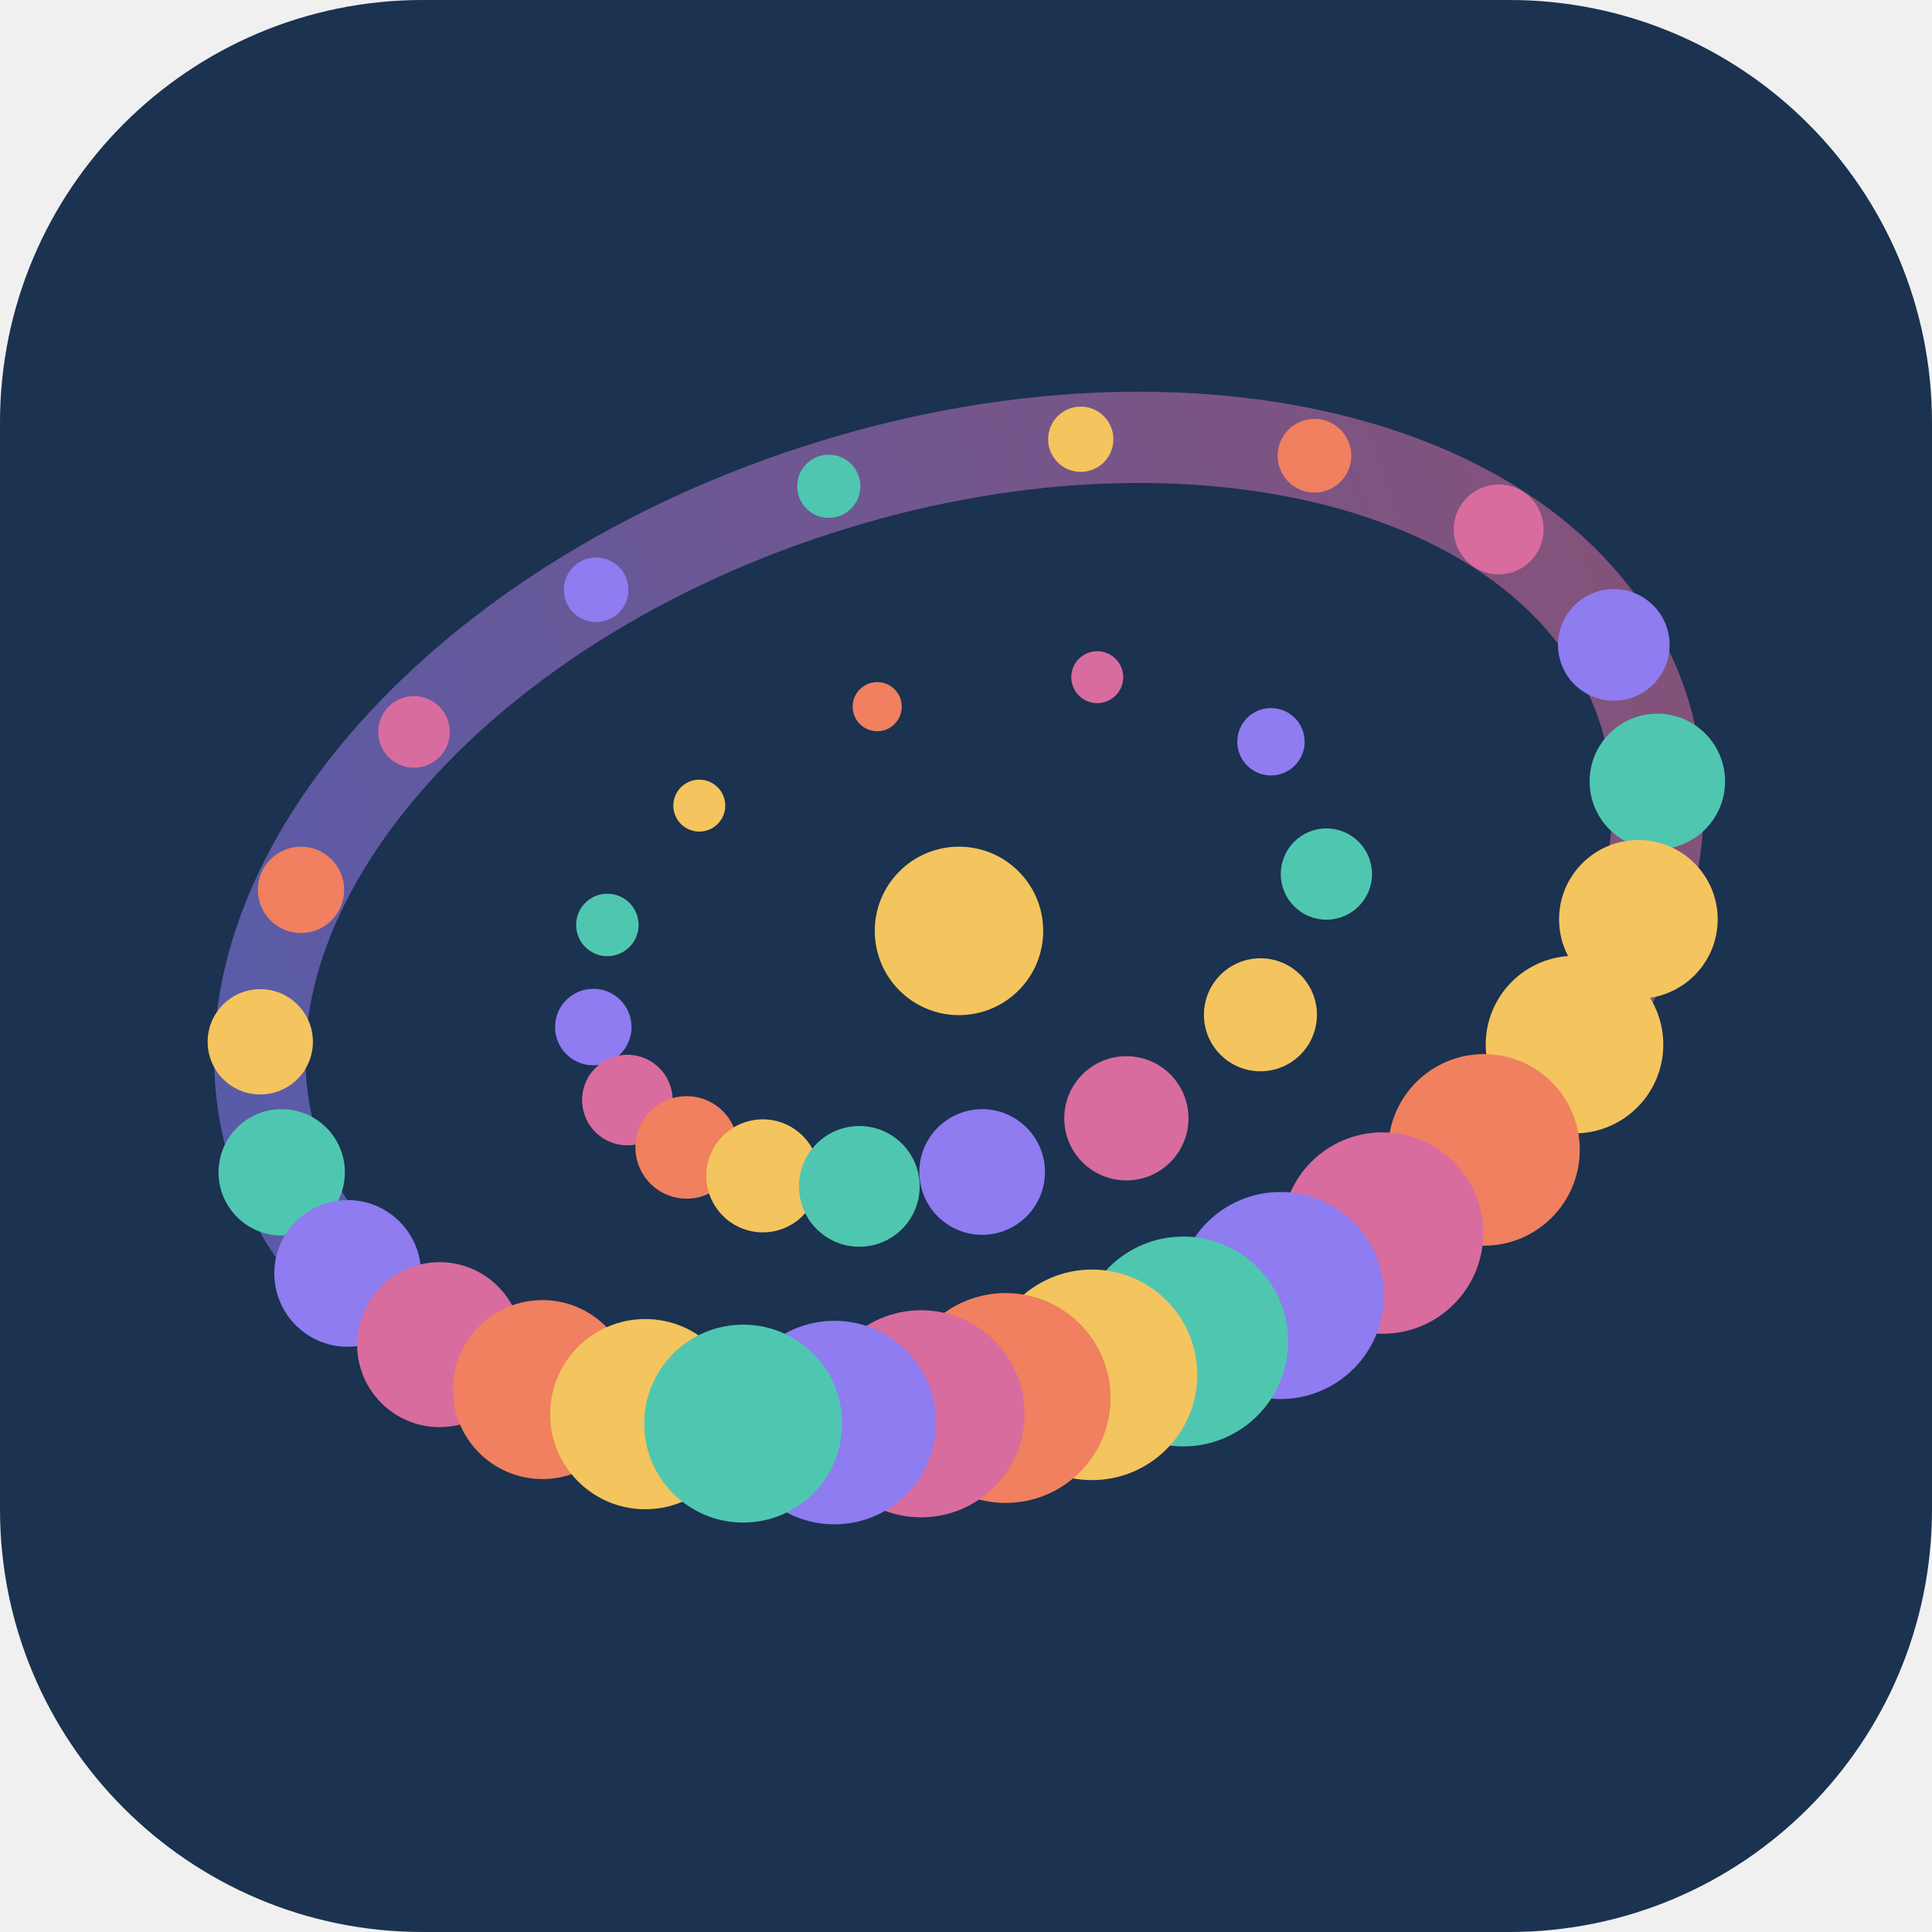
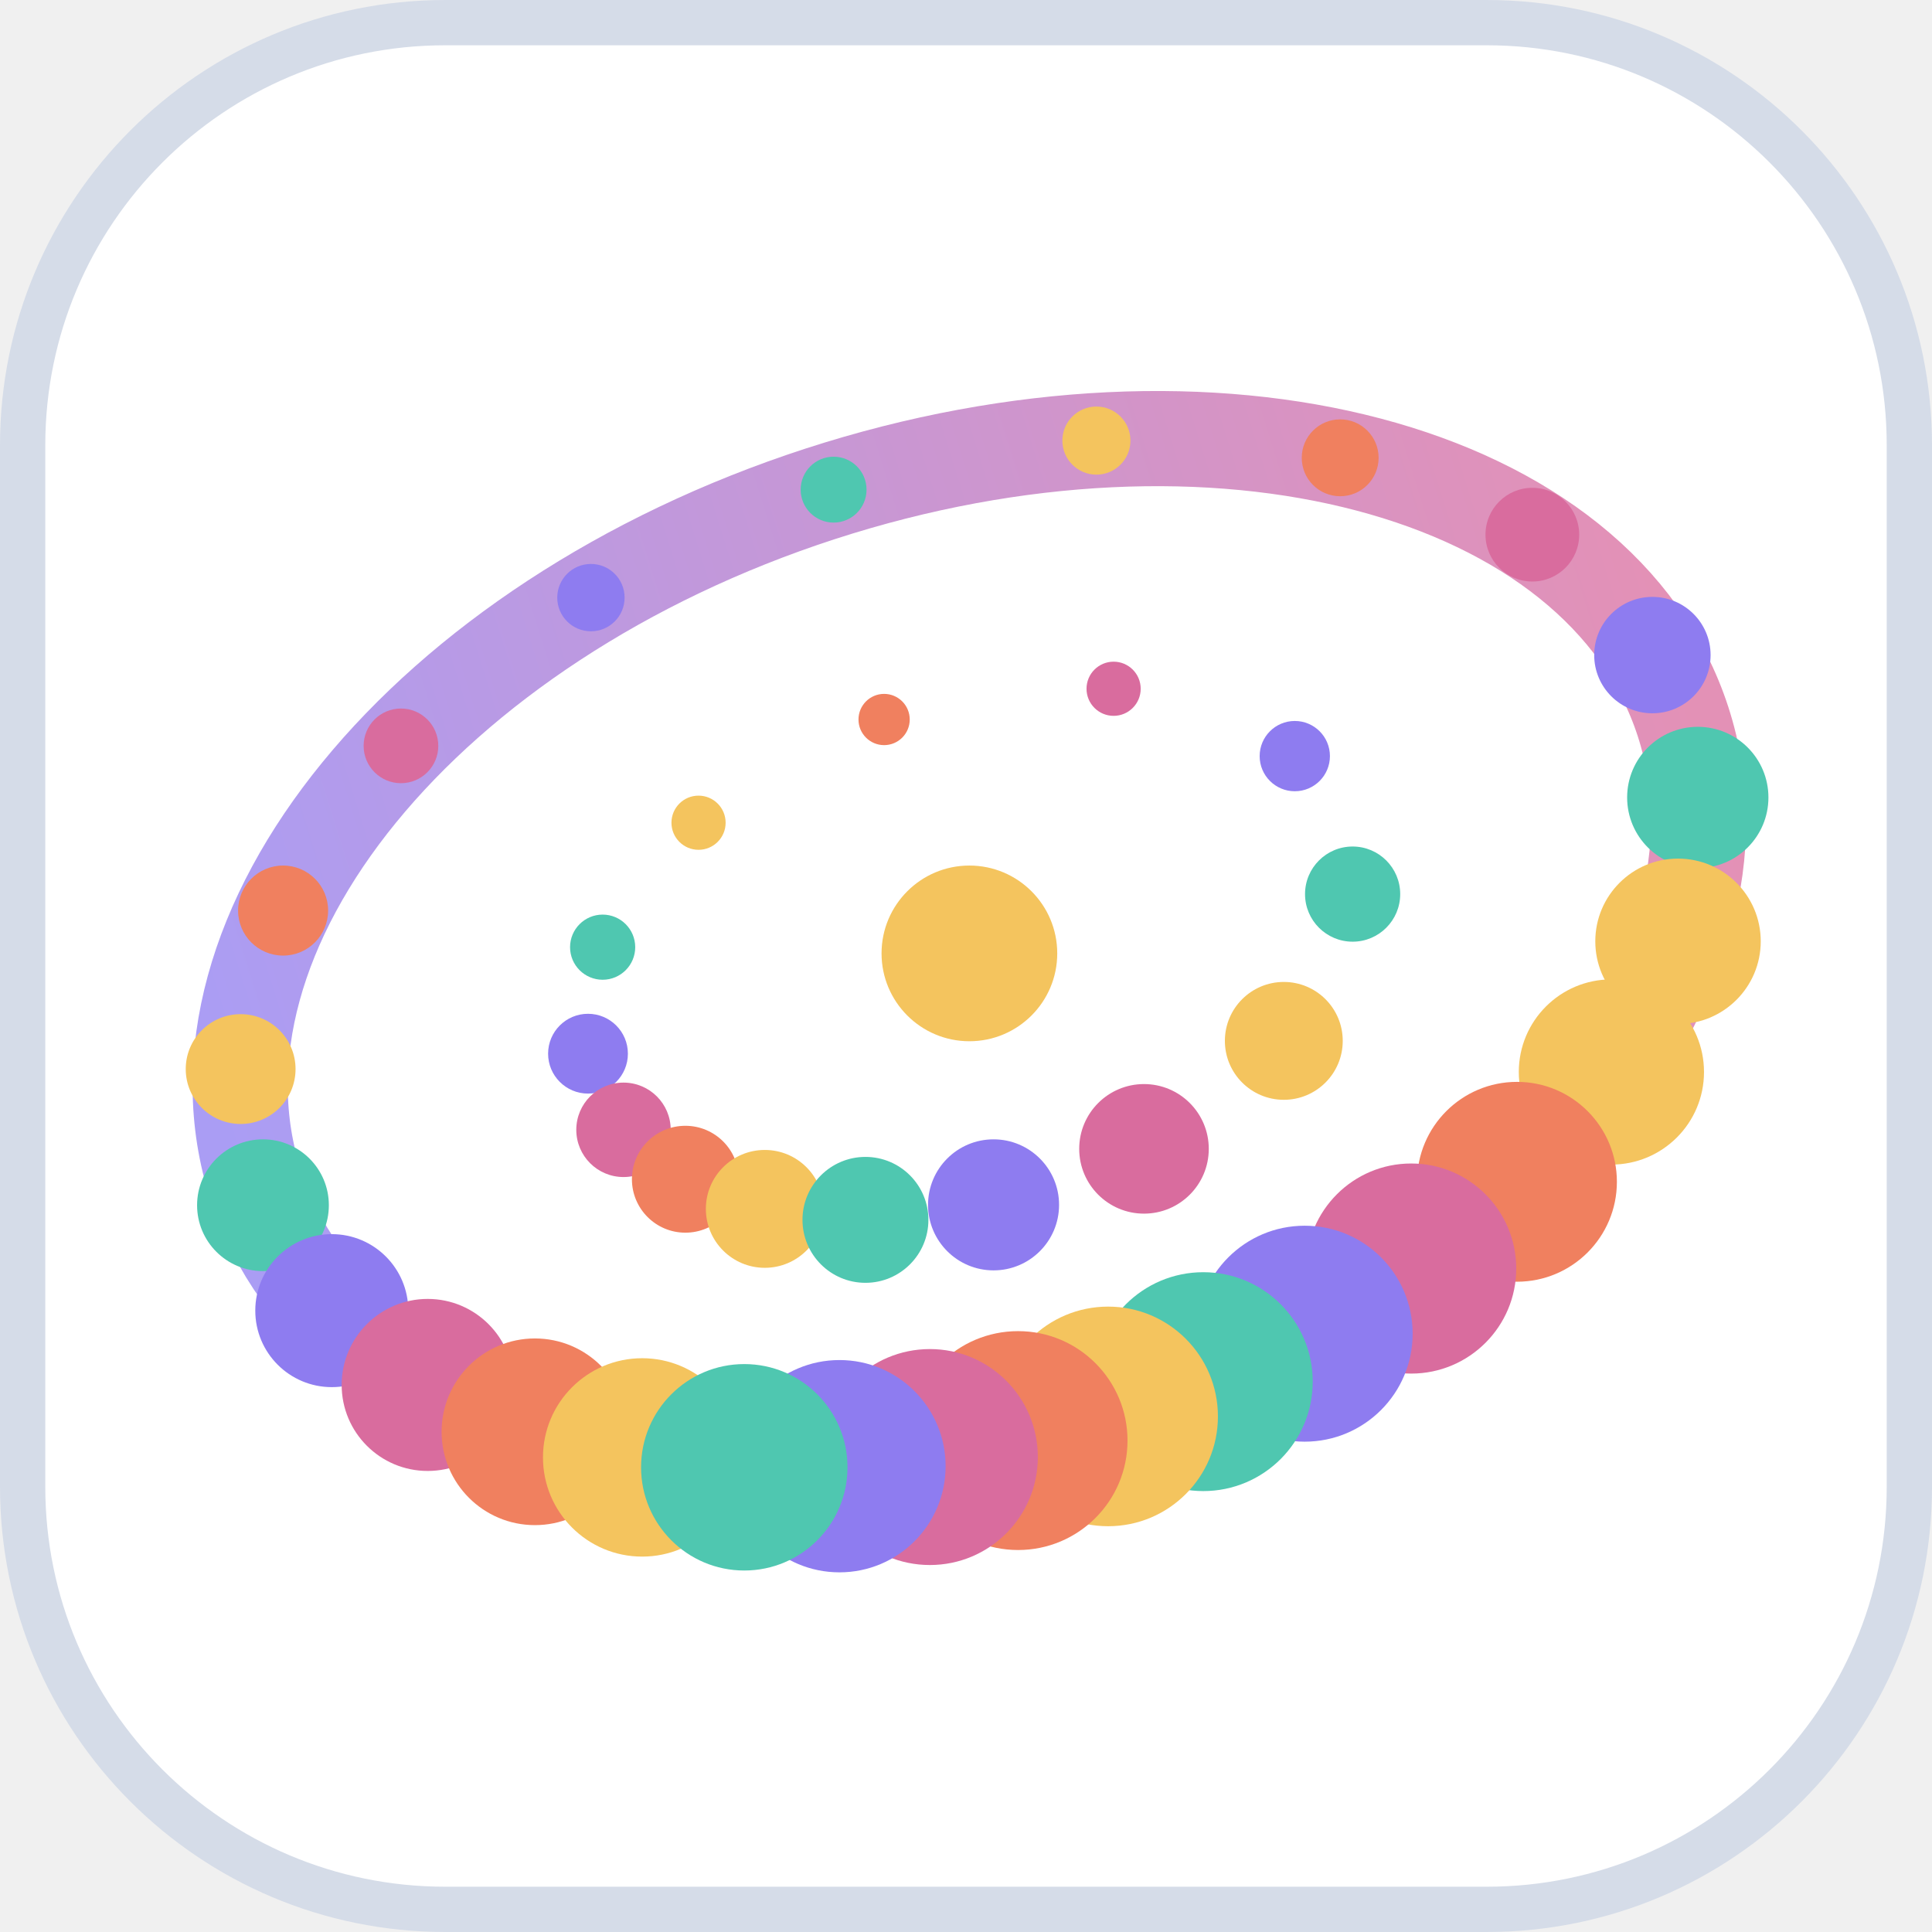
<svg xmlns="http://www.w3.org/2000/svg" viewBox="0 0 512 512">
-   <rect width="512" height="512" rx="112" fill="#1B3250" />
-   <g transform="translate(3.04 -11.84) scale(0.93)">
+   <rect x="6" y="6" width="500" height="500" rx="112" fill="#FFFFFF" stroke="#D5DCE8" stroke-width="12" />
+   <g transform="translate(-5 -17) scale(0.97)">
    <defs>
      <linearGradient id="g" x1="0" y1="0" x2="1" y2="0">
        <stop offset="0" stop-color="#8E7CF0" />
        <stop offset="1" stop-color="#D96C9E" />
      </linearGradient>
    </defs>
-     <ellipse cx="270" cy="278" rx="205" ry="132" transform="rotate(-18.0 270 278)" fill="none" stroke="url(#g)" stroke-opacity="0.55" stroke-width="26" />
+     <ellipse cx="270" cy="278" rx="205" ry="132" transform="rotate(-18.0 270 278)" fill="none" stroke="url(#g)" stroke-opacity="0.75" stroke-width="26" />
    <circle cx="304.7" cy="137.9" r="9.3" fill="#F4C45E" fill-opacity="1" />
    <circle cx="371.3" cy="142.6" r="10.5" fill="#F0805F" fill-opacity="1" />
    <circle cx="232.9" cy="151.3" r="9.0" fill="#4FC7B0" fill-opacity="1" />
    <circle cx="423.8" cy="163.6" r="12.8" fill="#D96C9E" fill-opacity="1" />
    <circle cx="166.6" cy="180.8" r="9.2" fill="#8E7CF0" fill-opacity="1" />
    <circle cx="456.6" cy="196.5" r="15.9" fill="#8E7CF0" fill-opacity="1" />
    <circle cx="114.7" cy="221.3" r="10.2" fill="#D96C9E" fill-opacity="1" />
    <circle cx="469.0" cy="235.4" r="19.3" fill="#4FC7B0" fill-opacity="1" />
    <circle cx="82.5" cy="266.3" r="12.3" fill="#F0805F" fill-opacity="1" />
    <circle cx="463.6" cy="274.7" r="22.6" fill="#F4C45E" fill-opacity="1" />
    <circle cx="70.9" cy="309.6" r="15.0" fill="#F4C45E" fill-opacity="1" />
    <circle cx="445.4" cy="310.4" r="25.3" fill="#F4C45E" fill-opacity="1" />
    <circle cx="419.6" cy="340.4" r="27.3" fill="#F0805F" fill-opacity="1" />
    <circle cx="77.0" cy="346.8" r="18.0" fill="#4FC7B0" fill-opacity="1" />
    <circle cx="390.7" cy="364.1" r="28.7" fill="#D96C9E" fill-opacity="1" />
    <circle cx="95.8" cy="375.6" r="20.9" fill="#8E7CF0" fill-opacity="1" />
    <circle cx="361.6" cy="381.9" r="29.5" fill="#8E7CF0" fill-opacity="1" />
    <circle cx="333.9" cy="395.0" r="29.9" fill="#4FC7B0" fill-opacity="1" />
    <circle cx="122.0" cy="395.9" r="23.5" fill="#D96C9E" fill-opacity="1" />
    <circle cx="307.9" cy="404.5" r="30.0" fill="#F4C45E" fill-opacity="1" />
    <circle cx="151.3" cy="408.7" r="25.5" fill="#F0805F" fill-opacity="1" />
    <circle cx="283.3" cy="411.1" r="29.9" fill="#F0805F" fill-opacity="1" />
    <circle cx="259.2" cy="415.6" r="29.5" fill="#D96C9E" fill-opacity="1" />
    <circle cx="180.6" cy="415.7" r="27.1" fill="#F4C45E" fill-opacity="1" />
    <circle cx="234.5" cy="418.1" r="29.0" fill="#8E7CF0" fill-opacity="1" />
    <circle cx="208.5" cy="418.4" r="28.2" fill="#4FC7B0" fill-opacity="1" />
    <circle cx="309.4" cy="205.7" r="7.4" fill="#D96C9E" fill-opacity="1" />
    <circle cx="246.7" cy="214.1" r="7.0" fill="#F0805F" fill-opacity="1" />
    <circle cx="358.9" cy="224.1" r="9.6" fill="#8E7CF0" fill-opacity="1" />
    <circle cx="196.0" cy="242.3" r="7.4" fill="#F4C45E" fill-opacity="1" />
    <circle cx="374.7" cy="261.8" r="13.0" fill="#4FC7B0" fill-opacity="1" />
    <circle cx="169.8" cy="276.3" r="8.9" fill="#4FC7B0" fill-opacity="1" />
    <circle cx="355.9" cy="301.9" r="16.1" fill="#F4C45E" fill-opacity="1" />
    <circle cx="165.8" cy="305.4" r="10.9" fill="#8E7CF0" fill-opacity="1" />
    <circle cx="175.5" cy="326.2" r="12.9" fill="#D96C9E" fill-opacity="1" />
    <circle cx="317.7" cy="331.4" r="17.7" fill="#D96C9E" fill-opacity="1" />
    <circle cx="192.4" cy="339.7" r="14.6" fill="#F0805F" fill-opacity="1" />
    <circle cx="276.6" cy="346.7" r="17.9" fill="#8E7CF0" fill-opacity="1" />
    <circle cx="214.1" cy="347.8" r="16.1" fill="#F4C45E" fill-opacity="1" />
    <circle cx="241.6" cy="350.8" r="17.2" fill="#4FC7B0" fill-opacity="1" />
    <circle cx="270.0" cy="278.0" r="24.0" fill="#F4C45E" fill-opacity="1" />
  </g>
</svg>
